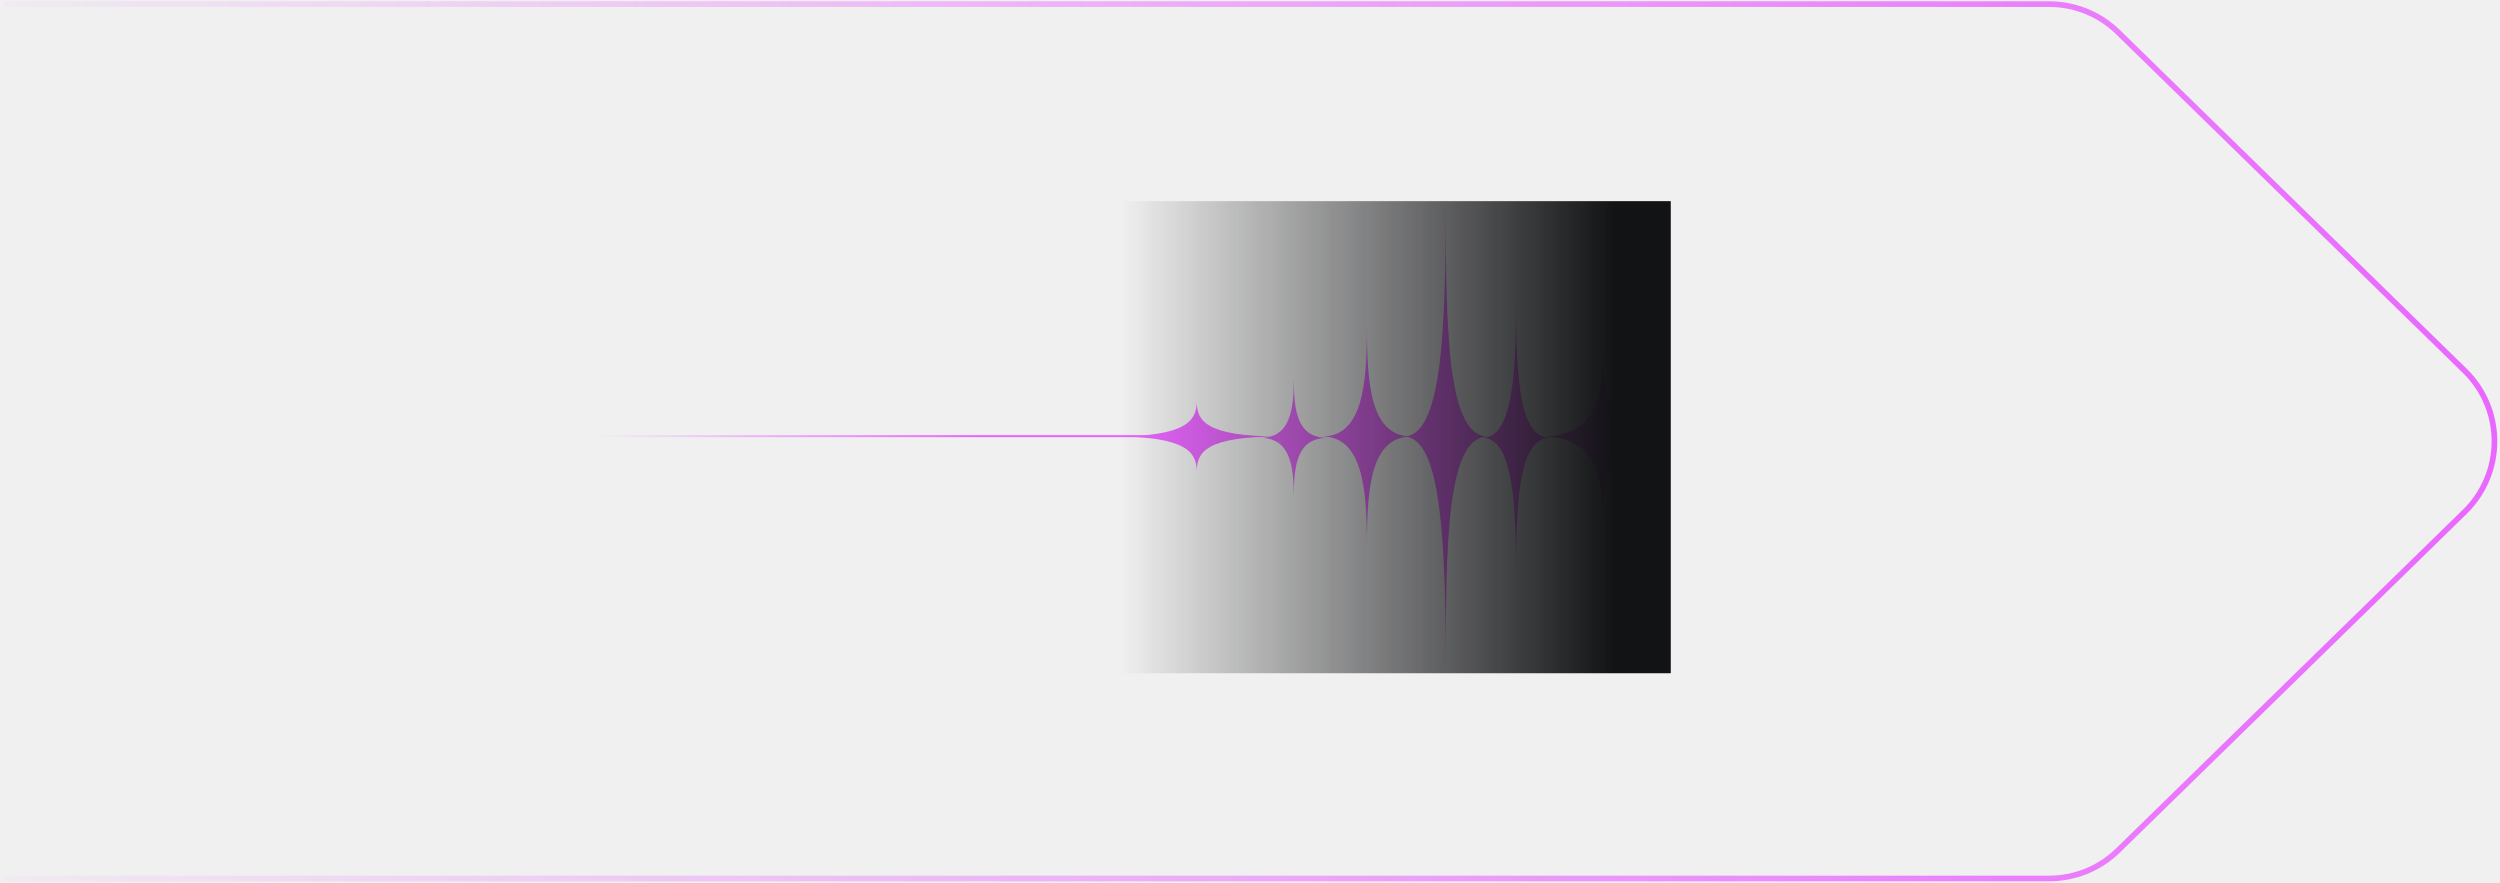
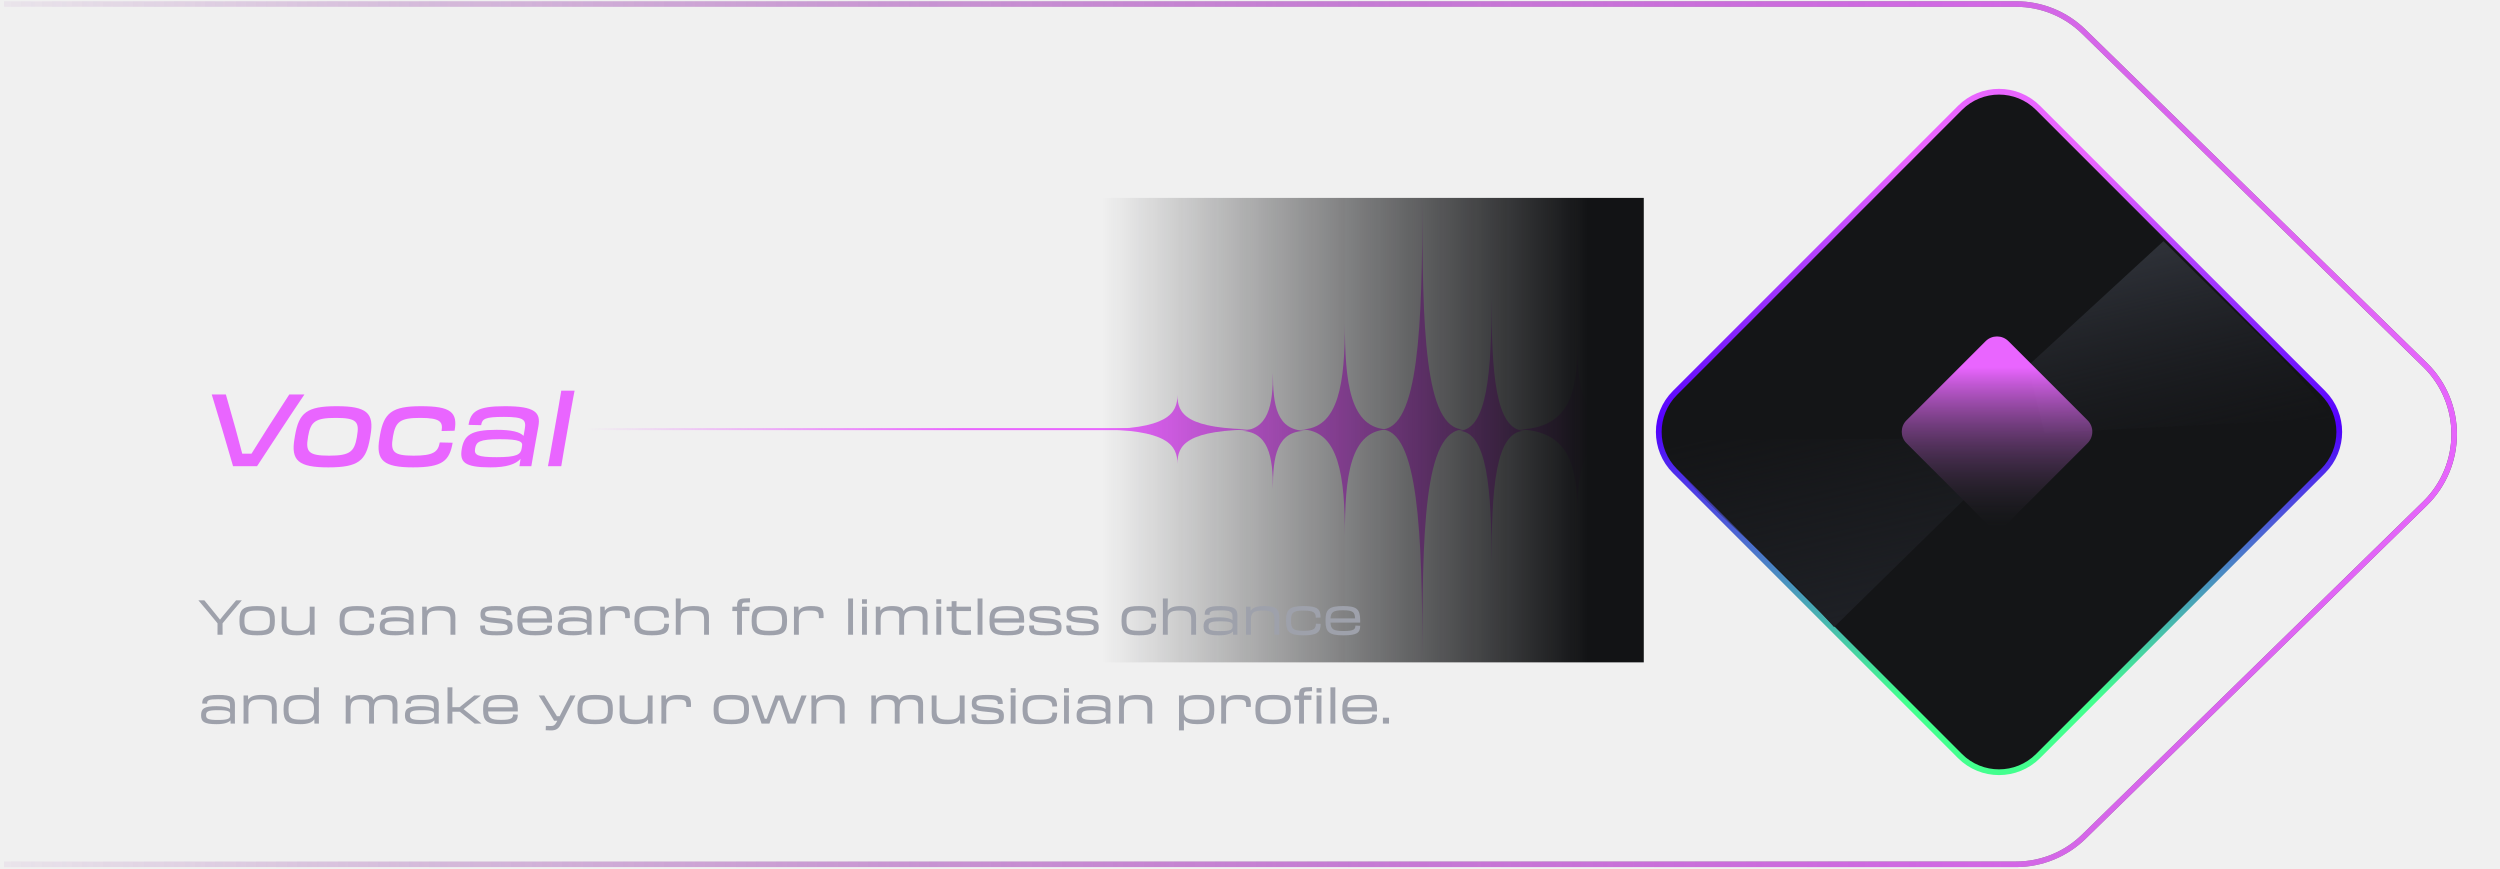
- <svg xmlns="http://www.w3.org/2000/svg" width="609" height="215" viewBox="0 0 609 215" fill="none">
-   <g clip-path="url(#clip0_2206_33381)">
-     <path d="M1 1L499.178 1C505.445 1 511.463 3.451 515.946 7.83L600.419 90.33C610.061 99.746 610.061 115.254 600.419 124.67L515.946 207.17C511.463 211.549 505.445 214 499.178 214L1 214" stroke="url(#paint0_linear_2206_33381)" stroke-width="1.383" />
-     <line x1="285" y1="106.25" x2="137" y2="106.25" stroke="url(#paint1_linear_2206_33381)" stroke-width="0.5" />
-     <path d="M341.899 106.326C351.286 106.326 352.178 80.659 352.178 49C352.178 80.659 352.583 106.326 362.457 106.326C352.466 106.326 352.178 131.994 352.178 163.652C352.178 131.994 351.167 106.326 341.899 106.326Z" fill="#E965FF" />
-     <path d="M306.95 106.67C314.167 106.67 315.173 100.214 315.173 92.252C315.173 100.214 316.029 106.67 323.396 106.67C316.029 106.67 315.173 113.125 315.173 121.087C315.173 113.125 314.167 106.67 306.95 106.67Z" fill="#E965FF" />
-     <path d="M361.087 106.67C368.304 106.67 369.31 91.915 369.31 73.716C369.31 91.915 370.166 106.67 377.533 106.67C370.166 106.67 369.31 121.425 369.31 139.624C369.31 121.425 368.304 106.67 361.087 106.67Z" fill="#E965FF" />
-     <path d="M271.316 106.326C289.059 106.326 291.532 102.484 291.532 97.744C291.532 102.484 293.636 106.326 311.747 106.326C293.636 106.326 291.532 110.168 291.532 114.908C291.532 110.168 289.059 106.326 271.316 106.326Z" fill="#E965FF" />
-     <path d="M375.477 106.326C388.709 106.326 390.553 96.951 390.553 85.387C390.553 96.951 392.123 106.326 405.629 106.326C392.123 106.326 390.553 115.702 390.553 127.266C390.553 115.702 388.709 106.326 375.477 106.326Z" fill="#E965FF" />
-     <path d="M322.026 106.326C331.65 106.326 332.991 94.492 332.991 79.894C332.991 94.492 334.132 106.326 343.955 106.326C334.132 106.326 332.991 118.161 332.991 132.758C332.991 118.161 331.65 106.326 322.026 106.326Z" fill="#E965FF" />
-     <rect width="139" height="115" transform="matrix(-1 0 0 1 407 49)" fill="url(#paint2_linear_2206_33381)" />
+ <svg xmlns="http://www.w3.org/2000/svg" width="619" height="215" viewBox="0 0 619 215" fill="none">
+   <g clip-path="url(#clip0_2206_33372)">
+     <path d="M63.65 115.423C66.025 111.773 73.05 101.073 75.375 97.673H71.625L66.15 106.148C64.8 108.298 63.4 110.498 62.275 112.323H59.975C59.5 110.473 58.9 108.248 58.3 106.073L55.925 97.673H52.425C53.5 101.073 56.65 111.773 57.7 115.423H63.65Z" fill="#E965FF" />
+     <path d="M81.308 115.723C88.758 115.723 90.633 114.073 91.608 108.523L91.733 107.773C92.708 102.223 90.783 100.573 83.358 100.573C75.908 100.573 74.033 102.223 73.058 107.773L72.933 108.523C71.958 114.073 73.883 115.723 81.308 115.723ZM81.483 112.823C76.383 112.823 75.633 111.873 76.258 108.248L76.283 108.048C76.933 104.398 78.033 103.473 83.158 103.473C88.258 103.473 89.058 104.398 88.383 108.048L88.358 108.248C87.733 111.873 86.608 112.823 81.483 112.823Z" fill="#E965FF" />
+     <path d="M102.279 115.723C109.629 115.723 111.279 114.073 112.079 109.623L108.879 109.548C108.479 111.873 107.354 112.823 102.429 112.823C97.403 112.823 96.653 111.873 97.278 108.248L97.303 108.048C97.954 104.398 99.053 103.473 104.079 103.473C109.004 103.473 109.729 104.448 109.329 106.748V106.723L112.554 106.648C113.379 102.073 111.604 100.573 104.254 100.573C97.004 100.573 95.053 102.223 94.079 107.773L93.954 108.523C92.978 114.073 95.053 115.723 102.279 115.723Z" fill="#E965FF" />
+     <path d="M121.434 115.723C125.434 115.723 127.659 114.948 128.884 113.623L128.609 115.423H131.559C131.884 113.448 132.109 112.173 132.384 110.673C132.784 108.373 132.959 107.523 133.309 105.548C133.909 102.148 132.534 100.573 125.009 100.573C118.134 100.573 116.534 101.898 116.009 105.198L119.134 105.273C119.384 103.723 119.984 103.223 124.784 103.223C129.709 103.223 130.334 103.923 129.934 106.223L129.634 107.923C128.709 106.948 126.709 106.423 122.984 106.423C116.509 106.423 114.934 107.798 114.334 111.123C113.784 114.398 114.909 115.723 121.434 115.723ZM122.984 113.198C118.159 113.198 117.359 112.648 117.634 111.048C117.909 109.423 118.634 108.748 123.809 108.748C128.784 108.748 129.459 109.398 129.259 110.448L129.159 111.073C128.909 112.523 127.984 113.198 122.984 113.198Z" fill="#E965FF" />
+     <path d="M136.445 111.223C136.12 113.048 135.92 114.273 135.67 115.423H138.97C139.145 114.273 139.37 113.048 139.67 111.248L141.495 100.898C141.82 99.123 142.045 97.773 142.27 96.723H138.97C138.795 97.798 138.57 99.123 138.27 100.873L136.445 111.223Z" fill="#E965FF" />
+     <path d="M1 1L499.178 1C505.445 1 511.463 3.451 515.946 7.83L600.419 90.33C610.061 99.746 610.061 115.254 600.419 124.67L515.946 207.17C511.463 211.549 505.445 214 499.178 214L1 214" stroke="url(#paint0_linear_2206_33372)" stroke-width="1.383" />
+     <g clip-path="url(#clip1_2206_33372)">
+       <path d="M414.715 116.623C409.376 111.284 409.376 102.628 414.715 97.289L485.289 26.715C490.628 21.376 499.284 21.376 504.623 26.715L575.198 97.289C580.537 102.628 580.537 111.284 575.198 116.623L504.623 187.198C499.284 192.537 490.628 192.537 485.289 187.198L414.715 116.623Z" fill="#141517" stroke="url(#paint1_linear_2206_33372)" stroke-width="1.421" />
+       <path d="M454.116 155.261C434.459 133.151 419.117 124.126 410.543 108.948L471.335 108.634L478.871 116.531L486.173 123.833L454.116 155.261Z" fill="url(#paint2_linear_2206_33372)" />
+       <path d="M535.681 59.702C558.437 82.458 567.898 90.318 577.294 103.553L506.228 107.202L502.092 90.598L535.681 59.702Z" fill="url(#paint3_linear_2206_33372)" />
+       <path d="M472.041 109.722C470.481 108.162 470.481 105.633 472.041 104.074L491.641 84.474C493.201 82.914 495.73 82.914 497.289 84.474L516.889 104.074C518.449 105.633 518.449 108.162 516.889 109.722L497.289 129.322C495.73 130.882 493.201 130.882 491.641 129.322L472.041 109.722Z" fill="url(#paint4_linear_2206_33372)" />
+     </g>
+     <g clip-path="url(#clip2_2206_33372)">
+       <path d="M1 1L499.178 1C505.445 1 511.463 3.451 515.946 7.83L600.419 90.33C610.061 99.746 610.061 115.254 600.419 124.67L515.946 207.17C511.463 211.549 505.445 214 499.178 214L1 214" stroke="url(#paint5_linear_2206_33372)" stroke-width="1.383" />
+       <line x1="285" y1="106.25" x2="137" y2="106.25" stroke="url(#paint6_linear_2206_33372)" stroke-width="0.5" />
+       <path d="M341.899 106.326C351.286 106.326 352.178 80.659 352.178 49C352.178 80.659 352.583 106.326 362.457 106.326C352.466 106.326 352.178 131.994 352.178 163.652C352.178 131.994 351.167 106.326 341.899 106.326Z" fill="#E965FF" />
+       <path d="M306.95 106.67C314.167 106.67 315.173 100.214 315.173 92.252C315.173 100.214 316.029 106.67 323.396 106.67C316.029 106.67 315.173 113.125 315.173 121.087C315.173 113.125 314.167 106.67 306.95 106.67Z" fill="#E965FF" />
+       <path d="M361.087 106.67C368.304 106.67 369.31 91.915 369.31 73.716C369.31 91.915 370.166 106.67 377.533 106.67C370.166 106.67 369.31 121.425 369.31 139.624C369.31 121.425 368.304 106.67 361.087 106.67Z" fill="#E965FF" />
+       <path d="M271.316 106.326C289.059 106.326 291.532 102.484 291.532 97.744C291.532 102.484 293.636 106.326 311.747 106.326C293.636 106.326 291.532 110.168 291.532 114.908C291.532 110.168 289.059 106.326 271.316 106.326Z" fill="#E965FF" />
+       <path d="M375.477 106.326C388.709 106.326 390.553 96.951 390.553 85.387C390.553 96.951 392.123 106.326 405.629 106.326C392.123 106.326 390.553 115.702 390.553 127.266C390.553 115.702 388.709 106.326 375.477 106.326Z" fill="#E965FF" />
+       <path d="M322.026 106.326C331.65 106.326 332.991 94.492 332.991 79.894C332.991 94.492 334.132 106.326 343.955 106.326C334.132 106.326 332.991 118.161 332.991 132.758C332.991 118.161 331.65 106.326 322.026 106.326Z" fill="#E965FF" />
+       <rect width="139" height="115" transform="matrix(-1 0 0 1 407 49)" fill="url(#paint7_linear_2206_33372)" />
+     </g>
+     <path d="M53.86 155.447C53.86 156.059 53.86 156.623 53.848 157.163H55.12C55.108 156.611 55.108 156.059 55.108 155.447V154.331C56.44 152.711 58.48 150.263 59.872 148.643H58.456L56.356 151.115C55.672 151.907 55.06 152.675 54.472 153.419C53.92 152.699 53.284 151.919 52.624 151.115L50.596 148.643H49.12C50.512 150.263 52.528 152.711 53.86 154.331V155.447Z" fill="#9EA1AB" />
+     <path d="M63.672 157.307C67.14 157.307 68.052 156.515 68.052 153.863V153.503C68.052 150.851 67.14 150.059 63.672 150.059C60.204 150.059 59.292 150.851 59.292 153.503V153.863C59.292 156.515 60.204 157.307 63.672 157.307ZM63.672 156.191C61.032 156.191 60.516 155.687 60.516 153.743V153.623C60.516 151.679 61.032 151.175 63.672 151.175C66.312 151.175 66.828 151.679 66.828 153.623V153.743C66.828 155.687 66.312 156.191 63.672 156.191Z" fill="#9EA1AB" />
+     <path d="M69.744 152.843C69.744 153.563 69.732 153.851 69.732 154.343C69.732 156.455 70.344 157.307 73.5 157.307C75.18 157.307 76.2 156.923 76.764 156.143L76.788 157.163H77.904C77.892 156.695 77.892 156.263 77.892 155.375V152.123C77.892 151.175 77.892 150.707 77.904 150.203H76.68C76.692 150.707 76.692 151.151 76.692 152.123V153.803C76.692 155.627 76.128 156.191 73.824 156.191C71.4 156.191 70.944 155.579 70.944 153.983V152.111C70.944 151.091 70.944 150.743 70.956 150.203H69.732C69.744 150.767 69.744 151.247 69.744 152.111V152.843Z" fill="#9EA1AB" />
+     <path d="M88.409 157.307C91.829 157.307 92.645 156.527 92.645 154.463L91.457 154.427C91.457 155.675 90.953 156.191 88.409 156.191C85.817 156.191 85.301 155.687 85.301 153.743V153.623C85.301 151.679 85.817 151.175 88.409 151.175C90.953 151.175 91.433 151.715 91.433 152.939L92.621 152.903C92.621 150.779 91.841 150.059 88.409 150.059C85.037 150.059 84.077 150.851 84.077 153.503V153.863C84.077 156.515 85.049 157.307 88.409 157.307Z" fill="#9EA1AB" />
+     <path d="M97.859 157.307C99.719 157.307 100.775 156.935 101.303 156.347L101.315 157.163H102.395C102.383 156.215 102.383 155.603 102.383 154.883C102.383 153.875 102.395 153.419 102.395 152.471C102.395 150.827 101.783 150.059 98.231 150.059C95.003 150.059 94.271 150.743 94.295 152.195L95.507 152.231C95.495 151.403 95.783 151.127 98.231 151.127C100.763 151.127 101.183 151.499 101.183 152.699V153.551C100.619 153.107 99.587 152.843 97.859 152.843C94.703 152.843 94.019 153.503 94.019 155.099C94.019 156.659 94.667 157.307 97.859 157.307ZM98.207 156.263C95.759 156.263 95.255 155.963 95.255 155.099C95.255 154.211 95.579 153.839 98.207 153.839C100.787 153.839 101.207 154.199 101.207 154.739V155.111C101.207 155.891 100.787 156.263 98.207 156.263Z" fill="#9EA1AB" />
+     <path d="M104.537 155.243C104.537 156.191 104.537 156.659 104.525 157.163H105.749C105.737 156.659 105.737 156.215 105.737 155.243V153.563C105.737 151.739 106.301 151.175 108.653 151.175C111.089 151.175 111.545 151.787 111.545 153.383V155.255C111.545 156.275 111.545 156.623 111.533 157.163H112.757C112.745 156.599 112.745 156.119 112.745 155.255V154.523C112.745 153.803 112.757 153.515 112.757 153.023C112.757 150.911 112.145 150.059 108.977 150.059C107.273 150.059 106.229 150.443 105.665 151.223L105.641 150.203H104.525C104.537 150.671 104.537 151.103 104.537 151.991V155.243Z" fill="#9EA1AB" />
+     <path d="M122.973 157.307C126.465 157.307 126.909 156.755 126.909 155.315C126.909 153.887 126.477 153.359 122.877 153.059C120.297 152.843 120.117 152.627 120.117 152.027C120.117 151.391 120.489 151.139 122.745 151.139C125.037 151.139 125.397 151.415 125.397 152.147V152.327L126.633 152.291C126.633 150.623 126.045 150.059 122.793 150.059C119.589 150.059 118.965 150.647 118.965 152.111C118.965 153.527 119.493 153.983 122.685 154.247C125.469 154.475 125.685 154.703 125.685 155.375C125.685 156.023 125.433 156.299 123.021 156.299C120.465 156.299 120.093 156.023 120.093 155.051V154.859L118.881 154.895C118.881 156.911 119.505 157.307 122.973 157.307Z" fill="#9EA1AB" />
+     <path d="M132.521 157.307C136.025 157.307 136.685 156.611 136.685 154.943L135.497 154.895C135.497 155.795 135.173 156.239 132.533 156.239C129.977 156.239 129.401 155.771 129.341 154.151H136.685C136.685 153.947 136.697 153.695 136.685 153.503C136.649 150.851 135.857 150.059 132.437 150.059C129.017 150.059 128.105 150.851 128.105 153.503V153.863C128.105 156.515 129.017 157.307 132.521 157.307ZM132.437 151.103C134.897 151.103 135.365 151.583 135.413 153.119H129.341C129.425 151.535 130.025 151.103 132.437 151.103Z" fill="#9EA1AB" />
+     <path d="M141.945 157.307C143.805 157.307 144.861 156.935 145.389 156.347L145.401 157.163H146.481C146.469 156.215 146.469 155.603 146.469 154.883C146.469 153.875 146.481 153.419 146.481 152.471C146.481 150.827 145.869 150.059 142.317 150.059C139.089 150.059 138.357 150.743 138.381 152.195L139.593 152.231C139.581 151.403 139.869 151.127 142.317 151.127C144.849 151.127 145.269 151.499 145.269 152.699V153.551C144.705 153.107 143.673 152.843 141.945 152.843C138.789 152.843 138.105 153.503 138.105 155.099C138.105 156.659 138.753 157.307 141.945 157.307ZM142.293 156.263C139.845 156.263 139.341 155.963 139.341 155.099C139.341 154.211 139.665 153.839 142.293 153.839C144.873 153.839 145.293 154.199 145.293 154.739V155.111C145.293 155.891 144.873 156.263 142.293 156.263Z" fill="#9EA1AB" />
+     <path d="M148.623 155.243C148.623 156.191 148.623 156.659 148.611 157.163H149.835C149.823 156.659 149.823 156.215 149.823 155.243V153.635C149.823 151.619 150.387 151.175 152.451 151.175C154.551 151.175 154.791 151.463 154.791 152.819V153.059L155.943 153.035C155.955 152.855 155.955 152.675 155.955 152.531C155.955 150.539 155.415 150.059 152.739 150.059C151.251 150.059 150.291 150.443 149.751 151.223L149.727 150.203H148.611C148.623 150.671 148.623 151.103 148.623 151.991V155.243Z" fill="#9EA1AB" />
+     <path d="M161.417 157.307C164.837 157.307 165.653 156.527 165.653 154.463L164.465 154.427C164.465 155.675 163.961 156.191 161.417 156.191C158.825 156.191 158.309 155.687 158.309 153.743V153.623C158.309 151.679 158.825 151.175 161.417 151.175C163.961 151.175 164.441 151.715 164.441 152.939L165.629 152.903C165.629 150.779 164.849 150.059 161.417 150.059C158.045 150.059 157.085 150.851 157.085 153.503V153.863C157.085 156.515 158.057 157.307 161.417 157.307Z" fill="#9EA1AB" />
+     <path d="M167.326 155.267C167.326 156.143 167.326 156.575 167.314 157.163H168.538C168.526 156.563 168.526 156.047 168.526 155.243V153.563C168.526 151.739 169.09 151.175 171.442 151.175C173.878 151.175 174.334 151.787 174.334 153.383V155.267C174.334 156.119 174.334 156.551 174.322 157.163H175.546C175.534 156.479 175.534 155.915 175.534 155.291V154.523C175.534 153.803 175.546 153.515 175.546 153.023C175.546 150.911 174.934 150.059 171.766 150.059C170.098 150.059 169.066 150.431 168.49 151.175C168.514 150.359 168.55 148.391 168.55 148.187H167.314C167.326 148.703 167.326 149.339 167.326 150.203V155.267Z" fill="#9EA1AB" />
+     <path d="M182.51 153.119C182.51 154.079 182.51 156.215 182.498 157.163H183.722C183.71 156.635 183.71 155.951 183.71 155.243V151.295H185.558V150.203H183.71V150.095C183.71 149.387 183.914 149.219 184.454 149.195C184.898 149.171 185.414 149.147 185.726 149.147L185.69 148.115C185.438 148.127 184.79 148.139 184.214 148.175C182.978 148.247 182.498 148.631 182.498 149.975C182.498 150.047 182.498 150.119 182.498 150.203H181.358L181.31 151.295H182.498C182.51 151.895 182.51 152.555 182.51 153.119Z" fill="#9EA1AB" />
+     <path d="M190.492 157.307C193.96 157.307 194.872 156.515 194.872 153.863V153.503C194.872 150.851 193.96 150.059 190.492 150.059C187.024 150.059 186.112 150.851 186.112 153.503V153.863C186.112 156.515 187.024 157.307 190.492 157.307ZM190.492 156.191C187.852 156.191 187.336 155.687 187.336 153.743V153.623C187.336 151.679 187.852 151.175 190.492 151.175C193.132 151.175 193.648 151.679 193.648 153.623V153.743C193.648 155.687 193.132 156.191 190.492 156.191Z" fill="#9EA1AB" />
+     <path d="M196.588 155.243C196.588 156.191 196.588 156.659 196.576 157.163H197.8C197.788 156.659 197.788 156.215 197.788 155.243V153.635C197.788 151.619 198.352 151.175 200.416 151.175C202.516 151.175 202.756 151.463 202.756 152.819V153.059L203.908 153.035C203.92 152.855 203.92 152.675 203.92 152.531C203.92 150.539 203.38 150.059 200.704 150.059C199.216 150.059 198.256 150.443 197.716 151.223L197.692 150.203H196.576C196.588 150.671 196.588 151.103 196.588 151.991V155.243Z" fill="#9EA1AB" />
+     <path d="M210.007 155.279C210.007 156.083 210.007 156.635 209.995 157.163H211.219C211.207 156.635 211.207 156.083 211.207 155.291V150.215C211.207 149.351 211.207 148.703 211.219 148.187H209.995C210.007 148.703 210.007 149.351 210.007 150.203V155.279Z" fill="#9EA1AB" />
+     <path d="M213.428 148.379V149.495H214.652V148.379H213.428ZM213.44 155.279C213.44 156.083 213.44 156.635 213.428 157.163H214.652C214.64 156.635 214.64 156.083 214.64 155.291V152.231C214.64 151.367 214.64 150.719 214.652 150.203H213.428C213.44 150.719 213.44 151.367 213.44 152.219V155.279Z" fill="#9EA1AB" />
+     <path d="M216.85 155.243C216.85 156.191 216.85 156.659 216.838 157.163H218.062C218.05 156.659 218.05 156.215 218.05 155.243V153.563C218.05 151.739 218.614 151.175 220.51 151.175C222.166 151.175 222.646 151.583 222.646 152.819V155.279C222.646 156.203 222.646 156.575 222.634 157.163H223.858C223.846 156.431 223.846 155.903 223.846 155.243V153.563C223.846 151.739 224.434 151.175 226.318 151.175C227.974 151.175 228.454 151.583 228.454 152.819V155.267C228.454 156.203 228.454 156.575 228.442 157.163H229.666C229.654 156.431 229.654 155.903 229.654 155.267V154.643C229.654 153.563 229.666 152.951 229.666 152.459C229.666 150.707 229.054 150.059 226.678 150.059C225.166 150.059 224.23 150.467 223.726 151.307C223.426 150.407 222.622 150.059 220.87 150.059C219.406 150.059 218.482 150.443 217.978 151.235L217.954 150.203H216.838C216.85 150.671 216.85 151.103 216.85 151.991V155.243Z" fill="#9EA1AB" />
+     <path d="M231.827 148.379V149.495H233.051V148.379H231.827ZM231.839 155.279C231.839 156.083 231.839 156.635 231.827 157.163H233.051C233.039 156.635 233.039 156.083 233.039 155.291V152.231C233.039 151.367 233.039 150.719 233.051 150.203H231.827C231.839 150.719 231.839 151.367 231.839 152.219V155.279Z" fill="#9EA1AB" />
+     <path d="M235.632 152.843C235.632 153.431 235.62 154.115 235.62 154.643C235.62 156.707 236.256 157.223 239.088 157.223C239.616 157.223 240.06 157.199 240.432 157.163L240.42 156.071C239.964 156.095 239.688 156.107 239.148 156.107C237.312 156.107 236.832 155.927 236.832 154.475V151.295H240.42V150.203H236.832C236.832 149.603 236.832 149.123 236.844 148.835L235.62 148.859C235.632 149.411 235.632 149.807 235.632 150.203C235.248 150.203 234.864 150.215 234.372 150.203V151.295H235.632V152.843Z" fill="#9EA1AB" />
+     <path d="M242.058 155.279C242.058 156.083 242.058 156.635 242.046 157.163H243.27C243.258 156.635 243.258 156.083 243.258 155.291V150.215C243.258 149.351 243.258 148.703 243.27 148.187H242.046C242.058 148.703 242.058 149.351 242.058 150.203V155.279Z" fill="#9EA1AB" />
+     <path d="M249.415 157.307C252.919 157.307 253.579 156.611 253.579 154.943L252.391 154.895C252.391 155.795 252.067 156.239 249.427 156.239C246.871 156.239 246.295 155.771 246.235 154.151H253.579C253.579 153.947 253.591 153.695 253.579 153.503C253.543 150.851 252.751 150.059 249.331 150.059C245.911 150.059 244.999 150.851 244.999 153.503V153.863C244.999 156.515 245.911 157.307 249.415 157.307ZM249.331 151.103C251.791 151.103 252.259 151.583 252.307 153.119H246.235C246.319 151.535 246.919 151.103 249.331 151.103Z" fill="#9EA1AB" />
+     <path d="M258.899 157.307C262.391 157.307 262.835 156.755 262.835 155.315C262.835 153.887 262.403 153.359 258.803 153.059C256.223 152.843 256.043 152.627 256.043 152.027C256.043 151.391 256.415 151.139 258.671 151.139C260.963 151.139 261.323 151.415 261.323 152.147V152.327L262.559 152.291C262.559 150.623 261.971 150.059 258.719 150.059C255.515 150.059 254.891 150.647 254.891 152.111C254.891 153.527 255.419 153.983 258.611 154.247C261.395 154.475 261.611 154.703 261.611 155.375C261.611 156.023 261.359 156.299 258.947 156.299C256.391 156.299 256.019 156.023 256.019 155.051V154.859L254.807 154.895C254.807 156.911 255.431 157.307 258.899 157.307Z" fill="#9EA1AB" />
+     <path d="M268.098 157.307C271.59 157.307 272.034 156.755 272.034 155.315C272.034 153.887 271.602 153.359 268.002 153.059C265.422 152.843 265.242 152.627 265.242 152.027C265.242 151.391 265.614 151.139 267.87 151.139C270.162 151.139 270.522 151.415 270.522 152.147V152.327L271.758 152.291C271.758 150.623 271.17 150.059 267.918 150.059C264.714 150.059 264.09 150.647 264.09 152.111C264.09 153.527 264.618 153.983 267.81 154.247C270.594 154.475 270.81 154.703 270.81 155.375C270.81 156.023 270.558 156.299 268.146 156.299C265.59 156.299 265.218 156.023 265.218 155.051V154.859L264.006 154.895C264.006 156.911 264.63 157.307 268.098 157.307Z" fill="#9EA1AB" />
+     <path d="M282.026 157.307C285.446 157.307 286.262 156.527 286.262 154.463L285.074 154.427C285.074 155.675 284.57 156.191 282.026 156.191C279.434 156.191 278.918 155.687 278.918 153.743V153.623C278.918 151.679 279.434 151.175 282.026 151.175C284.57 151.175 285.05 151.715 285.05 152.939L286.238 152.903C286.238 150.779 285.458 150.059 282.026 150.059C278.654 150.059 277.694 150.851 277.694 153.503V153.863C277.694 156.515 278.666 157.307 282.026 157.307Z" fill="#9EA1AB" />
+     <path d="M287.936 155.267C287.936 156.143 287.936 156.575 287.924 157.163H289.148C289.136 156.563 289.136 156.047 289.136 155.243V153.563C289.136 151.739 289.7 151.175 292.052 151.175C294.488 151.175 294.944 151.787 294.944 153.383V155.267C294.944 156.119 294.944 156.551 294.932 157.163H296.156C296.144 156.479 296.144 155.915 296.144 155.291V154.523C296.144 153.803 296.156 153.515 296.156 153.023C296.156 150.911 295.544 150.059 292.376 150.059C290.708 150.059 289.676 150.431 289.1 151.175C289.124 150.359 289.16 148.391 289.16 148.187H287.924C287.936 148.703 287.936 149.339 287.936 150.203V155.267Z" fill="#9EA1AB" />
+     <path d="M301.847 157.307C303.707 157.307 304.763 156.935 305.291 156.347L305.303 157.163H306.383C306.371 156.215 306.371 155.603 306.371 154.883C306.371 153.875 306.383 153.419 306.383 152.471C306.383 150.827 305.771 150.059 302.219 150.059C298.991 150.059 298.259 150.743 298.283 152.195L299.495 152.231C299.483 151.403 299.771 151.127 302.219 151.127C304.751 151.127 305.171 151.499 305.171 152.699V153.551C304.607 153.107 303.575 152.843 301.847 152.843C298.691 152.843 298.007 153.503 298.007 155.099C298.007 156.659 298.655 157.307 301.847 157.307ZM302.195 156.263C299.747 156.263 299.243 155.963 299.243 155.099C299.243 154.211 299.567 153.839 302.195 153.839C304.775 153.839 305.195 154.199 305.195 154.739V155.111C305.195 155.891 304.775 156.263 302.195 156.263Z" fill="#9EA1AB" />
+     <path d="M308.526 155.243C308.526 156.191 308.526 156.659 308.514 157.163H309.738C309.726 156.659 309.726 156.215 309.726 155.243V153.563C309.726 151.739 310.29 151.175 312.642 151.175C315.078 151.175 315.534 151.787 315.534 153.383V155.255C315.534 156.275 315.534 156.623 315.522 157.163H316.746C316.734 156.599 316.734 156.119 316.734 155.255V154.523C316.734 153.803 316.746 153.515 316.746 153.023C316.746 150.911 316.134 150.059 312.966 150.059C311.262 150.059 310.218 150.443 309.654 151.223L309.63 150.203H308.514C308.526 150.671 308.526 151.103 308.526 151.991V155.243Z" fill="#9EA1AB" />
+     <path d="M322.761 157.307C326.181 157.307 326.997 156.527 326.997 154.463L325.809 154.427C325.809 155.675 325.305 156.191 322.761 156.191C320.169 156.191 319.653 155.687 319.653 153.743V153.623C319.653 151.679 320.169 151.175 322.761 151.175C325.305 151.175 325.785 151.715 325.785 152.939L326.973 152.903C326.973 150.779 326.193 150.059 322.761 150.059C319.389 150.059 318.429 150.851 318.429 153.503V153.863C318.429 156.515 319.401 157.307 322.761 157.307Z" fill="#9EA1AB" />
+     <path d="M332.618 157.307C336.122 157.307 336.782 156.611 336.782 154.943L335.594 154.895C335.594 155.795 335.27 156.239 332.63 156.239C330.074 156.239 329.498 155.771 329.438 154.151H336.782C336.782 153.947 336.794 153.695 336.782 153.503C336.746 150.851 335.954 150.059 332.534 150.059C329.114 150.059 328.202 150.851 328.202 153.503V153.863C328.202 156.515 329.114 157.307 332.618 157.307ZM332.534 151.103C334.994 151.103 335.462 151.583 335.51 153.119H329.438C329.522 151.535 330.122 151.103 332.534 151.103Z" fill="#9EA1AB" />
+     <path d="M53.632 179.307C55.492 179.307 56.548 178.935 57.076 178.347L57.088 179.163H58.168C58.156 178.215 58.156 177.603 58.156 176.883C58.156 175.875 58.168 175.419 58.168 174.471C58.168 172.827 57.556 172.059 54.004 172.059C50.776 172.059 50.044 172.743 50.068 174.195L51.28 174.231C51.268 173.403 51.556 173.127 54.004 173.127C56.536 173.127 56.956 173.499 56.956 174.699V175.551C56.392 175.107 55.36 174.843 53.632 174.843C50.476 174.843 49.792 175.503 49.792 177.099C49.792 178.659 50.44 179.307 53.632 179.307ZM53.98 178.263C51.532 178.263 51.028 177.963 51.028 177.099C51.028 176.211 51.352 175.839 53.98 175.839C56.56 175.839 56.98 176.199 56.98 176.739V177.111C56.98 177.891 56.56 178.263 53.98 178.263Z" fill="#9EA1AB" />
+     <path d="M60.311 177.243C60.311 178.191 60.311 178.659 60.299 179.163H61.523C61.511 178.659 61.511 178.215 61.511 177.243V175.563C61.511 173.739 62.075 173.175 64.427 173.175C66.863 173.175 67.319 173.787 67.319 175.383V177.255C67.319 178.275 67.319 178.623 67.307 179.163H68.531C68.519 178.599 68.519 178.119 68.519 177.255V176.523C68.519 175.803 68.531 175.515 68.531 175.023C68.531 172.911 67.919 172.059 64.751 172.059C63.047 172.059 62.003 172.443 61.439 173.223L61.415 172.203H60.299C60.311 172.671 60.311 173.103 60.311 173.991V177.243Z" fill="#9EA1AB" />
+     <path d="M74.354 179.307C76.166 179.307 77.246 178.911 77.822 178.107L77.846 179.163H78.962C78.95 178.575 78.95 178.167 78.95 177.243V172.203C78.95 171.315 78.95 170.703 78.962 170.187H77.714C77.726 170.679 77.738 171.927 77.738 173.139C77.138 172.407 76.106 172.059 74.426 172.059C71.138 172.059 70.214 172.851 70.214 175.503V175.863C70.214 178.515 71.138 179.307 74.354 179.307ZM74.594 178.191C71.966 178.191 71.438 177.687 71.438 175.743V175.623C71.438 173.679 71.966 173.175 74.654 173.175C77.21 173.175 77.75 173.727 77.75 175.635V175.731C77.75 177.627 77.21 178.191 74.594 178.191Z" fill="#9EA1AB" />
+     <path d="M85.6 177.243C85.6 178.191 85.6 178.659 85.588 179.163H86.812C86.8 178.659 86.8 178.215 86.8 177.243V175.563C86.8 173.739 87.364 173.175 89.26 173.175C90.916 173.175 91.396 173.583 91.396 174.819V177.279C91.396 178.203 91.396 178.575 91.384 179.163H92.608C92.596 178.431 92.596 177.903 92.596 177.243V175.563C92.596 173.739 93.184 173.175 95.068 173.175C96.724 173.175 97.204 173.583 97.204 174.819V177.267C97.204 178.203 97.204 178.575 97.192 179.163H98.416C98.404 178.431 98.404 177.903 98.404 177.267V176.643C98.404 175.563 98.416 174.951 98.416 174.459C98.416 172.707 97.804 172.059 95.428 172.059C93.916 172.059 92.98 172.467 92.476 173.307C92.176 172.407 91.372 172.059 89.62 172.059C88.156 172.059 87.232 172.443 86.728 173.235L86.704 172.203H85.588C85.6 172.671 85.6 173.103 85.6 173.991V177.243Z" fill="#9EA1AB" />
+     <path d="M104.105 179.307C105.965 179.307 107.021 178.935 107.549 178.347L107.561 179.163H108.641C108.629 178.215 108.629 177.603 108.629 176.883C108.629 175.875 108.641 175.419 108.641 174.471C108.641 172.827 108.029 172.059 104.477 172.059C101.249 172.059 100.517 172.743 100.541 174.195L101.753 174.231C101.741 173.403 102.029 173.127 104.477 173.127C107.009 173.127 107.429 173.499 107.429 174.699V175.551C106.865 175.107 105.833 174.843 104.105 174.843C100.949 174.843 100.265 175.503 100.265 177.099C100.265 178.659 100.913 179.307 104.105 179.307ZM104.453 178.263C102.005 178.263 101.501 177.963 101.501 177.099C101.501 176.211 101.825 175.839 104.453 175.839C107.033 175.839 107.453 176.199 107.453 176.739V177.111C107.453 177.891 107.033 178.263 104.453 178.263Z" fill="#9EA1AB" />
+     <path d="M110.808 177.279C110.808 178.083 110.808 178.635 110.796 179.163H112.02C112.008 178.635 112.008 178.083 112.008 177.291V176.223H113.844C114.216 176.523 114.636 176.883 115.104 177.243L117.516 179.163H119.184L119.208 179.139C118.032 178.215 116.052 176.595 114.792 175.587C116.004 174.591 117.828 173.127 119.028 172.227L119.004 172.203H117.408L115.308 173.871C114.78 174.291 114.252 174.723 113.808 175.095H112.008V172.215C112.008 171.351 112.008 170.691 112.02 170.187H110.796C110.808 170.703 110.808 171.351 110.808 172.203V177.279Z" fill="#9EA1AB" />
+     <path d="M124.036 179.307C127.54 179.307 128.2 178.611 128.2 176.943L127.012 176.895C127.012 177.795 126.688 178.239 124.048 178.239C121.492 178.239 120.916 177.771 120.856 176.151H128.2C128.2 175.947 128.212 175.695 128.2 175.503C128.164 172.851 127.372 172.059 123.952 172.059C120.532 172.059 119.62 172.851 119.62 175.503V175.863C119.62 178.515 120.532 179.307 124.036 179.307ZM123.952 173.103C126.412 173.103 126.88 173.583 126.928 175.119H120.856C120.94 173.535 121.54 173.103 123.952 173.103Z" fill="#9EA1AB" />
+     <path d="M138.837 179.379C139.737 177.603 141.621 173.835 142.485 172.203H141.189L139.701 175.107C139.305 175.875 138.909 176.655 138.573 177.339H137.901C137.481 176.643 136.989 175.851 136.509 175.071L134.757 172.203H133.389C134.433 173.847 136.329 176.979 137.205 178.455H137.997L137.781 178.839C137.349 179.607 137.073 179.763 136.365 179.763C135.909 179.763 135.537 179.751 135.153 179.727L135.117 180.807C135.561 180.831 136.113 180.855 136.401 180.855C137.625 180.855 138.285 180.471 138.837 179.379Z" fill="#9EA1AB" />
+     <path d="M147.356 179.307C150.824 179.307 151.736 178.515 151.736 175.863V175.503C151.736 172.851 150.824 172.059 147.356 172.059C143.888 172.059 142.976 172.851 142.976 175.503V175.863C142.976 178.515 143.888 179.307 147.356 179.307ZM147.356 178.191C144.716 178.191 144.2 177.687 144.2 175.743V175.623C144.2 173.679 144.716 173.175 147.356 173.175C149.996 173.175 150.512 173.679 150.512 175.623V175.743C150.512 177.687 149.996 178.191 147.356 178.191Z" fill="#9EA1AB" />
+     <path d="M153.427 174.843C153.427 175.563 153.415 175.851 153.415 176.343C153.415 178.455 154.027 179.307 157.183 179.307C158.863 179.307 159.883 178.923 160.447 178.143L160.471 179.163H161.587C161.575 178.695 161.575 178.263 161.575 177.375V174.123C161.575 173.175 161.575 172.707 161.587 172.203H160.363C160.375 172.707 160.375 173.151 160.375 174.123V175.803C160.375 177.627 159.811 178.191 157.507 178.191C155.083 178.191 154.627 177.579 154.627 175.983V174.111C154.627 173.091 154.627 172.743 154.639 172.203H153.415C153.427 172.767 153.427 173.247 153.427 174.111V174.843Z" fill="#9EA1AB" />
+     <path d="M163.764 177.243C163.764 178.191 163.764 178.659 163.752 179.163H164.976C164.964 178.659 164.964 178.215 164.964 177.243V175.635C164.964 173.619 165.528 173.175 167.592 173.175C169.692 173.175 169.932 173.463 169.932 174.819V175.059L171.084 175.035C171.096 174.855 171.096 174.675 171.096 174.531C171.096 172.539 170.556 172.059 167.88 172.059C166.392 172.059 165.432 172.443 164.892 173.223L164.868 172.203H163.752C163.764 172.671 163.764 173.103 163.764 173.991V177.243Z" fill="#9EA1AB" />
+     <path d="M181.071 179.307C184.539 179.307 185.451 178.515 185.451 175.863V175.503C185.451 172.851 184.539 172.059 181.071 172.059C177.603 172.059 176.691 172.851 176.691 175.503V175.863C176.691 178.515 177.603 179.307 181.071 179.307ZM181.071 178.191C178.431 178.191 177.915 177.687 177.915 175.743V175.623C177.915 173.679 178.431 173.175 181.071 173.175C183.711 173.175 184.227 173.679 184.227 175.623V175.743C184.227 177.687 183.711 178.191 181.071 178.191Z" fill="#9EA1AB" />
+     <path d="M191.813 175.743C192.113 174.963 192.425 174.183 192.701 173.475H193.049C193.301 174.195 193.577 174.999 193.841 175.779L195.005 179.163H196.949C197.597 177.459 199.013 173.835 199.721 172.203H198.437L197.273 175.251C196.925 176.175 196.565 177.135 196.253 177.963H195.809C195.569 177.195 195.269 176.307 194.969 175.431L193.865 172.203H191.993L190.793 175.383C190.469 176.247 190.121 177.159 189.833 177.963H189.365C189.089 177.147 188.765 176.187 188.465 175.299L187.421 172.203H186.053C186.677 173.811 187.985 177.459 188.561 179.163H190.505L191.813 175.743Z" fill="#9EA1AB" />
+     <path d="M200.912 177.243C200.912 178.191 200.912 178.659 200.9 179.163H202.124C202.112 178.659 202.112 178.215 202.112 177.243V175.563C202.112 173.739 202.676 173.175 205.028 173.175C207.464 173.175 207.92 173.787 207.92 175.383V177.255C207.92 178.275 207.92 178.623 207.908 179.163H209.132C209.12 178.599 209.12 178.119 209.12 177.255V176.523C209.12 175.803 209.132 175.515 209.132 175.023C209.132 172.911 208.52 172.059 205.352 172.059C203.648 172.059 202.604 172.443 202.04 173.223L202.016 172.203H200.9C200.912 172.671 200.912 173.103 200.912 173.991V177.243Z" fill="#9EA1AB" />
+     <path d="M215.748 177.243C215.748 178.191 215.748 178.659 215.736 179.163H216.96C216.948 178.659 216.948 178.215 216.948 177.243V175.563C216.948 173.739 217.512 173.175 219.408 173.175C221.064 173.175 221.544 173.583 221.544 174.819V177.279C221.544 178.203 221.544 178.575 221.532 179.163H222.756C222.744 178.431 222.744 177.903 222.744 177.243V175.563C222.744 173.739 223.332 173.175 225.216 173.175C226.872 173.175 227.352 173.583 227.352 174.819V177.267C227.352 178.203 227.352 178.575 227.34 179.163H228.564C228.552 178.431 228.552 177.903 228.552 177.267V176.643C228.552 175.563 228.564 174.951 228.564 174.459C228.564 172.707 227.952 172.059 225.576 172.059C224.064 172.059 223.128 172.467 222.624 173.307C222.324 172.407 221.52 172.059 219.768 172.059C218.304 172.059 217.38 172.443 216.876 173.235L216.852 172.203H215.736C215.748 172.671 215.748 173.103 215.748 173.991V177.243Z" fill="#9EA1AB" />
+     <path d="M230.689 174.843C230.689 175.563 230.677 175.851 230.677 176.343C230.677 178.455 231.289 179.307 234.445 179.307C236.125 179.307 237.145 178.923 237.709 178.143L237.733 179.163H238.849C238.837 178.695 238.837 178.263 238.837 177.375V174.123C238.837 173.175 238.837 172.707 238.849 172.203H237.625C237.637 172.707 237.637 173.151 237.637 174.123V175.803C237.637 177.627 237.073 178.191 234.769 178.191C232.345 178.191 231.889 177.579 231.889 175.983V174.111C231.889 173.091 231.889 172.743 231.901 172.203H230.677C230.689 172.767 230.689 173.247 230.689 174.111V174.843Z" fill="#9EA1AB" />
+     <path d="M244.626 179.307C248.118 179.307 248.562 178.755 248.562 177.315C248.562 175.887 248.13 175.359 244.53 175.059C241.95 174.843 241.77 174.627 241.77 174.027C241.77 173.391 242.142 173.139 244.398 173.139C246.69 173.139 247.05 173.415 247.05 174.147V174.327L248.286 174.291C248.286 172.623 247.698 172.059 244.446 172.059C241.242 172.059 240.618 172.647 240.618 174.111C240.618 175.527 241.146 175.983 244.338 176.247C247.122 176.475 247.338 176.703 247.338 177.375C247.338 178.023 247.086 178.299 244.674 178.299C242.118 178.299 241.746 178.023 241.746 177.051V176.859L240.534 176.895C240.534 178.911 241.158 179.307 244.626 179.307Z" fill="#9EA1AB" />
+     <path d="M250.237 170.379V171.495H251.461V170.379H250.237ZM250.249 177.279C250.249 178.083 250.249 178.635 250.237 179.163H251.461C251.449 178.635 251.449 178.083 251.449 177.291V174.231C251.449 173.367 251.449 172.719 251.461 172.203H250.237C250.249 172.719 250.249 173.367 250.249 174.219V177.279Z" fill="#9EA1AB" />
+     <path d="M257.523 179.307C260.943 179.307 261.759 178.527 261.759 176.463L260.571 176.427C260.571 177.675 260.067 178.191 257.523 178.191C254.931 178.191 254.415 177.687 254.415 175.743V175.623C254.415 173.679 254.931 173.175 257.523 173.175C260.067 173.175 260.547 173.715 260.547 174.939L261.735 174.903C261.735 172.779 260.955 172.059 257.523 172.059C254.151 172.059 253.191 172.851 253.191 175.503V175.863C253.191 178.515 254.163 179.307 257.523 179.307Z" fill="#9EA1AB" />
+     <path d="M263.444 170.379V171.495H264.668V170.379H263.444ZM263.456 177.279C263.456 178.083 263.456 178.635 263.444 179.163H264.668C264.656 178.635 264.656 178.083 264.656 177.291V174.231C264.656 173.367 264.656 172.719 264.668 172.203H263.444C263.456 172.719 263.456 173.367 263.456 174.219V177.279Z" fill="#9EA1AB" />
+     <path d="M270.406 179.307C272.266 179.307 273.322 178.935 273.85 178.347L273.862 179.163H274.942C274.93 178.215 274.93 177.603 274.93 176.883C274.93 175.875 274.942 175.419 274.942 174.471C274.942 172.827 274.33 172.059 270.778 172.059C267.55 172.059 266.818 172.743 266.842 174.195L268.054 174.231C268.042 173.403 268.33 173.127 270.778 173.127C273.31 173.127 273.73 173.499 273.73 174.699V175.551C273.166 175.107 272.134 174.843 270.406 174.843C267.25 174.843 266.566 175.503 266.566 177.099C266.566 178.659 267.214 179.307 270.406 179.307ZM270.754 178.263C268.306 178.263 267.802 177.963 267.802 177.099C267.802 176.211 268.126 175.839 270.754 175.839C273.334 175.839 273.754 176.199 273.754 176.739V177.111C273.754 177.891 273.334 178.263 270.754 178.263Z" fill="#9EA1AB" />
+     <path d="M277.084 177.243C277.084 178.191 277.084 178.659 277.072 179.163H278.296C278.284 178.659 278.284 178.215 278.284 177.243V175.563C278.284 173.739 278.848 173.175 281.2 173.175C283.636 173.175 284.092 173.787 284.092 175.383V177.255C284.092 178.275 284.092 178.623 284.08 179.163H285.304C285.292 178.599 285.292 178.119 285.292 177.255V176.523C285.292 175.803 285.304 175.515 285.304 175.023C285.304 172.911 284.692 172.059 281.524 172.059C279.82 172.059 278.776 172.443 278.212 173.223L278.188 172.203H277.072C277.084 172.671 277.084 173.103 277.084 173.991V177.243Z" fill="#9EA1AB" />
+     <path d="M291.92 179.163C291.92 179.883 291.92 180.483 291.908 180.843H293.144C293.132 180.351 293.132 179.487 293.132 178.227C293.732 178.959 294.764 179.307 296.444 179.307C299.732 179.307 300.656 178.515 300.656 175.863V175.503C300.656 172.851 299.732 172.059 296.516 172.059C294.74 172.059 293.66 172.443 293.072 173.223V172.203H291.908C291.92 172.707 291.92 173.139 291.92 173.691V179.163ZM293.12 175.731V175.635C293.12 173.739 293.66 173.175 296.276 173.175C298.904 173.175 299.432 173.679 299.432 175.623V175.743C299.432 177.687 298.904 178.191 296.216 178.191C293.66 178.191 293.12 177.639 293.12 175.731Z" fill="#9EA1AB" />
+     <path d="M302.373 177.243C302.373 178.191 302.373 178.659 302.361 179.163H303.585C303.573 178.659 303.573 178.215 303.573 177.243V175.635C303.573 173.619 304.137 173.175 306.201 173.175C308.301 173.175 308.541 173.463 308.541 174.819V175.059L309.693 175.035C309.705 174.855 309.705 174.675 309.705 174.531C309.705 172.539 309.165 172.059 306.489 172.059C305.001 172.059 304.041 172.443 303.501 173.223L303.477 172.203H302.361C302.373 172.671 302.373 173.103 302.373 173.991V177.243Z" fill="#9EA1AB" />
+     <path d="M315.215 179.307C318.683 179.307 319.595 178.515 319.595 175.863V175.503C319.595 172.851 318.683 172.059 315.215 172.059C311.747 172.059 310.835 172.851 310.835 175.503V175.863C310.835 178.515 311.747 179.307 315.215 179.307ZM315.215 178.191C312.575 178.191 312.059 177.687 312.059 175.743V175.623C312.059 173.679 312.575 173.175 315.215 173.175C317.855 173.175 318.371 173.679 318.371 175.623V175.743C318.371 177.687 317.855 178.191 315.215 178.191Z" fill="#9EA1AB" />
+     <path d="M321.659 175.119C321.659 176.079 321.659 178.215 321.647 179.163H322.871C322.859 178.635 322.859 177.951 322.859 177.243V173.295H324.707V172.203H322.859V172.095C322.859 171.387 323.063 171.219 323.603 171.195C324.047 171.171 324.563 171.147 324.875 171.147L324.839 170.115C324.587 170.127 323.939 170.139 323.363 170.175C322.127 170.247 321.647 170.631 321.647 171.975C321.647 172.047 321.647 172.119 321.647 172.203H320.507L320.459 173.295H321.647C321.659 173.895 321.659 174.555 321.659 175.119Z" fill="#9EA1AB" />
+     <path d="M325.975 170.379V171.495H327.199V170.379H325.975ZM325.987 177.279C325.987 178.083 325.987 178.635 325.975 179.163H327.199C327.187 178.635 327.187 178.083 327.187 177.291V174.231C327.187 173.367 327.187 172.719 327.199 172.203H325.975C325.987 172.719 325.987 173.367 325.987 174.219V177.279Z" fill="#9EA1AB" />
+     <path d="M329.421 177.279C329.421 178.083 329.421 178.635 329.409 179.163H330.633C330.621 178.635 330.621 178.083 330.621 177.291V172.215C330.621 171.351 330.621 170.703 330.633 170.187H329.409C329.421 170.703 329.421 171.351 329.421 172.203V177.279Z" fill="#9EA1AB" />
+     <path d="M336.778 179.307C340.282 179.307 340.942 178.611 340.942 176.943L339.754 176.895C339.754 177.795 339.43 178.239 336.79 178.239C334.234 178.239 333.658 177.771 333.598 176.151H340.942C340.942 175.947 340.954 175.695 340.942 175.503C340.906 172.851 340.114 172.059 336.694 172.059C333.274 172.059 332.362 172.851 332.362 175.503V175.863C332.362 178.515 333.274 179.307 336.778 179.307ZM336.694 173.103C339.154 173.103 339.622 173.583 339.67 175.119H333.598C333.682 173.535 334.282 173.103 336.694 173.103Z" fill="#9EA1AB" />
+     <path d="M342.41 177.699V179.163H343.922V177.699H342.41Z" fill="#9EA1AB" />
  </g>
  <defs>
-     <linearGradient id="paint0_linear_2206_33381" x1="618" y1="107.5" x2="-26.333" y2="107.5" gradientUnits="userSpaceOnUse">
+     <linearGradient id="paint0_linear_2206_33372" x1="618" y1="107.5" x2="-26.333" y2="107.5" gradientUnits="userSpaceOnUse">
+       <stop stop-color="#535559" />
+       <stop offset="0.592" stop-color="#535559" stop-opacity="0.408" />
+       <stop offset="1" stop-color="#535559" stop-opacity="0" />
+     </linearGradient>
+     <linearGradient id="paint1_linear_2206_33372" x1="494.956" y1="22" x2="494.956" y2="191.912" gradientUnits="userSpaceOnUse">
+       <stop offset="0.104" stop-color="#E965FF" />
+       <stop offset="0.49" stop-color="#5200FF" />
+       <stop offset="0.891" stop-color="#43FF8E" />
+     </linearGradient>
+     <linearGradient id="paint2_linear_2206_33372" x1="455.791" y1="153.587" x2="444.474" y2="103.29" gradientUnits="userSpaceOnUse">
+       <stop stop-color="#1E2025" />
+       <stop offset="1" stop-color="#1E2025" stop-opacity="0" />
+     </linearGradient>
+     <linearGradient id="paint3_linear_2206_33372" x1="530.459" y1="62.231" x2="541.681" y2="112.107" gradientUnits="userSpaceOnUse">
+       <stop stop-color="#2E3138" />
+       <stop offset="1" stop-color="#1E2025" stop-opacity="0" />
+     </linearGradient>
+     <linearGradient id="paint4_linear_2206_33372" x1="494.465" y1="90.944" x2="494.465" y2="130.492" gradientUnits="userSpaceOnUse">
+       <stop stop-color="#E965FF" />
+       <stop offset="1" stop-color="#313338" stop-opacity="0" />
+     </linearGradient>
+     <linearGradient id="paint5_linear_2206_33372" x1="618" y1="107.5" x2="-26.333" y2="107.5" gradientUnits="userSpaceOnUse">
      <stop stop-color="#E965FF" />
      <stop offset="0.592" stop-color="#E965FF" stop-opacity="0.408" />
      <stop offset="1" stop-color="#E965FF" stop-opacity="0" />
    </linearGradient>
-     <linearGradient id="paint1_linear_2206_33381" x1="238.438" y1="105.5" x2="145.328" y2="106.882" gradientUnits="userSpaceOnUse">
+     <linearGradient id="paint6_linear_2206_33372" x1="238.438" y1="105.5" x2="145.328" y2="106.882" gradientUnits="userSpaceOnUse">
      <stop stop-color="#E965FF" />
      <stop offset="1" stop-color="#E965FF" stop-opacity="0" />
    </linearGradient>
-     <linearGradient id="paint2_linear_2206_33381" x1="13.769" y1="56.467" x2="134.083" y2="56.467" gradientUnits="userSpaceOnUse">
+     <linearGradient id="paint7_linear_2206_33372" x1="13.769" y1="56.467" x2="134.083" y2="56.467" gradientUnits="userSpaceOnUse">
      <stop stop-color="#121315" />
      <stop offset="1" stop-color="#121315" stop-opacity="0" />
    </linearGradient>
-     <clipPath id="clip0_2206_33381">
+     <clipPath id="clip0_2206_33372">
+       <rect width="619" height="215" fill="white" />
+     </clipPath>
+     <clipPath id="clip1_2206_33372">
+       <rect width="170" height="170" fill="white" transform="translate(410 22)" />
+     </clipPath>
+     <clipPath id="clip2_2206_33372">
      <rect width="618" height="215" fill="white" transform="translate(-9)" />
    </clipPath>
  </defs>
</svg>
